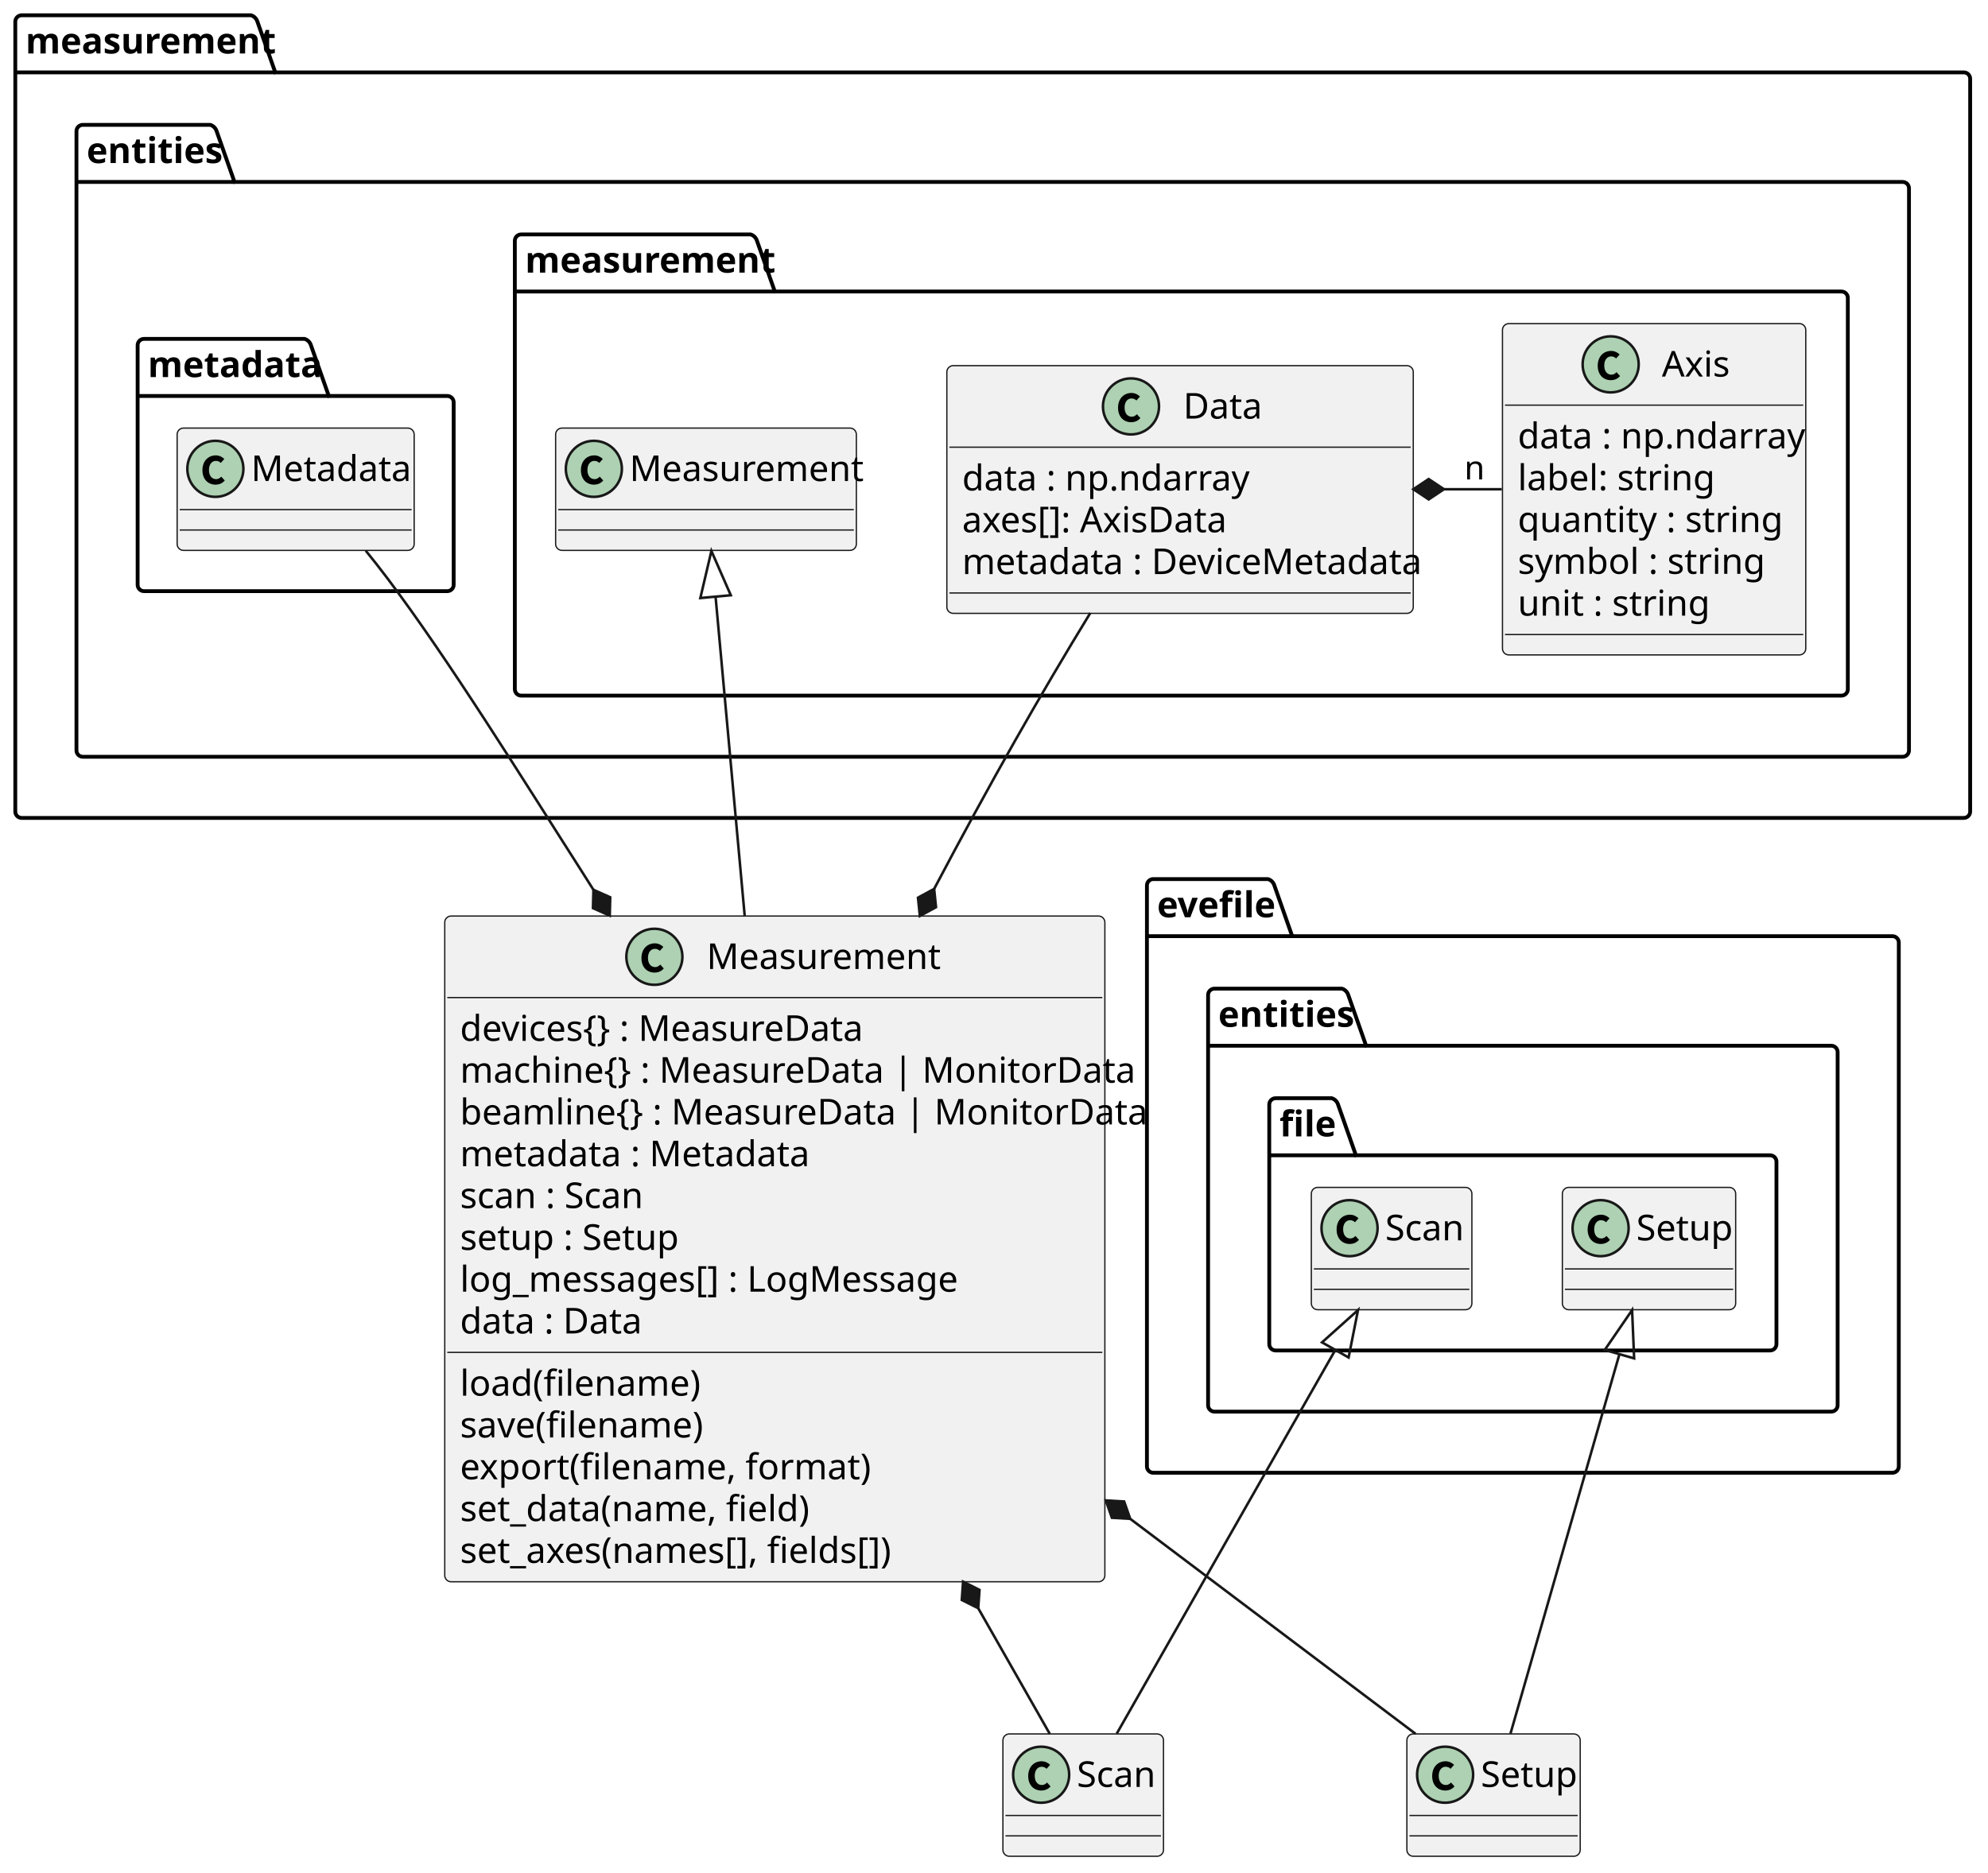
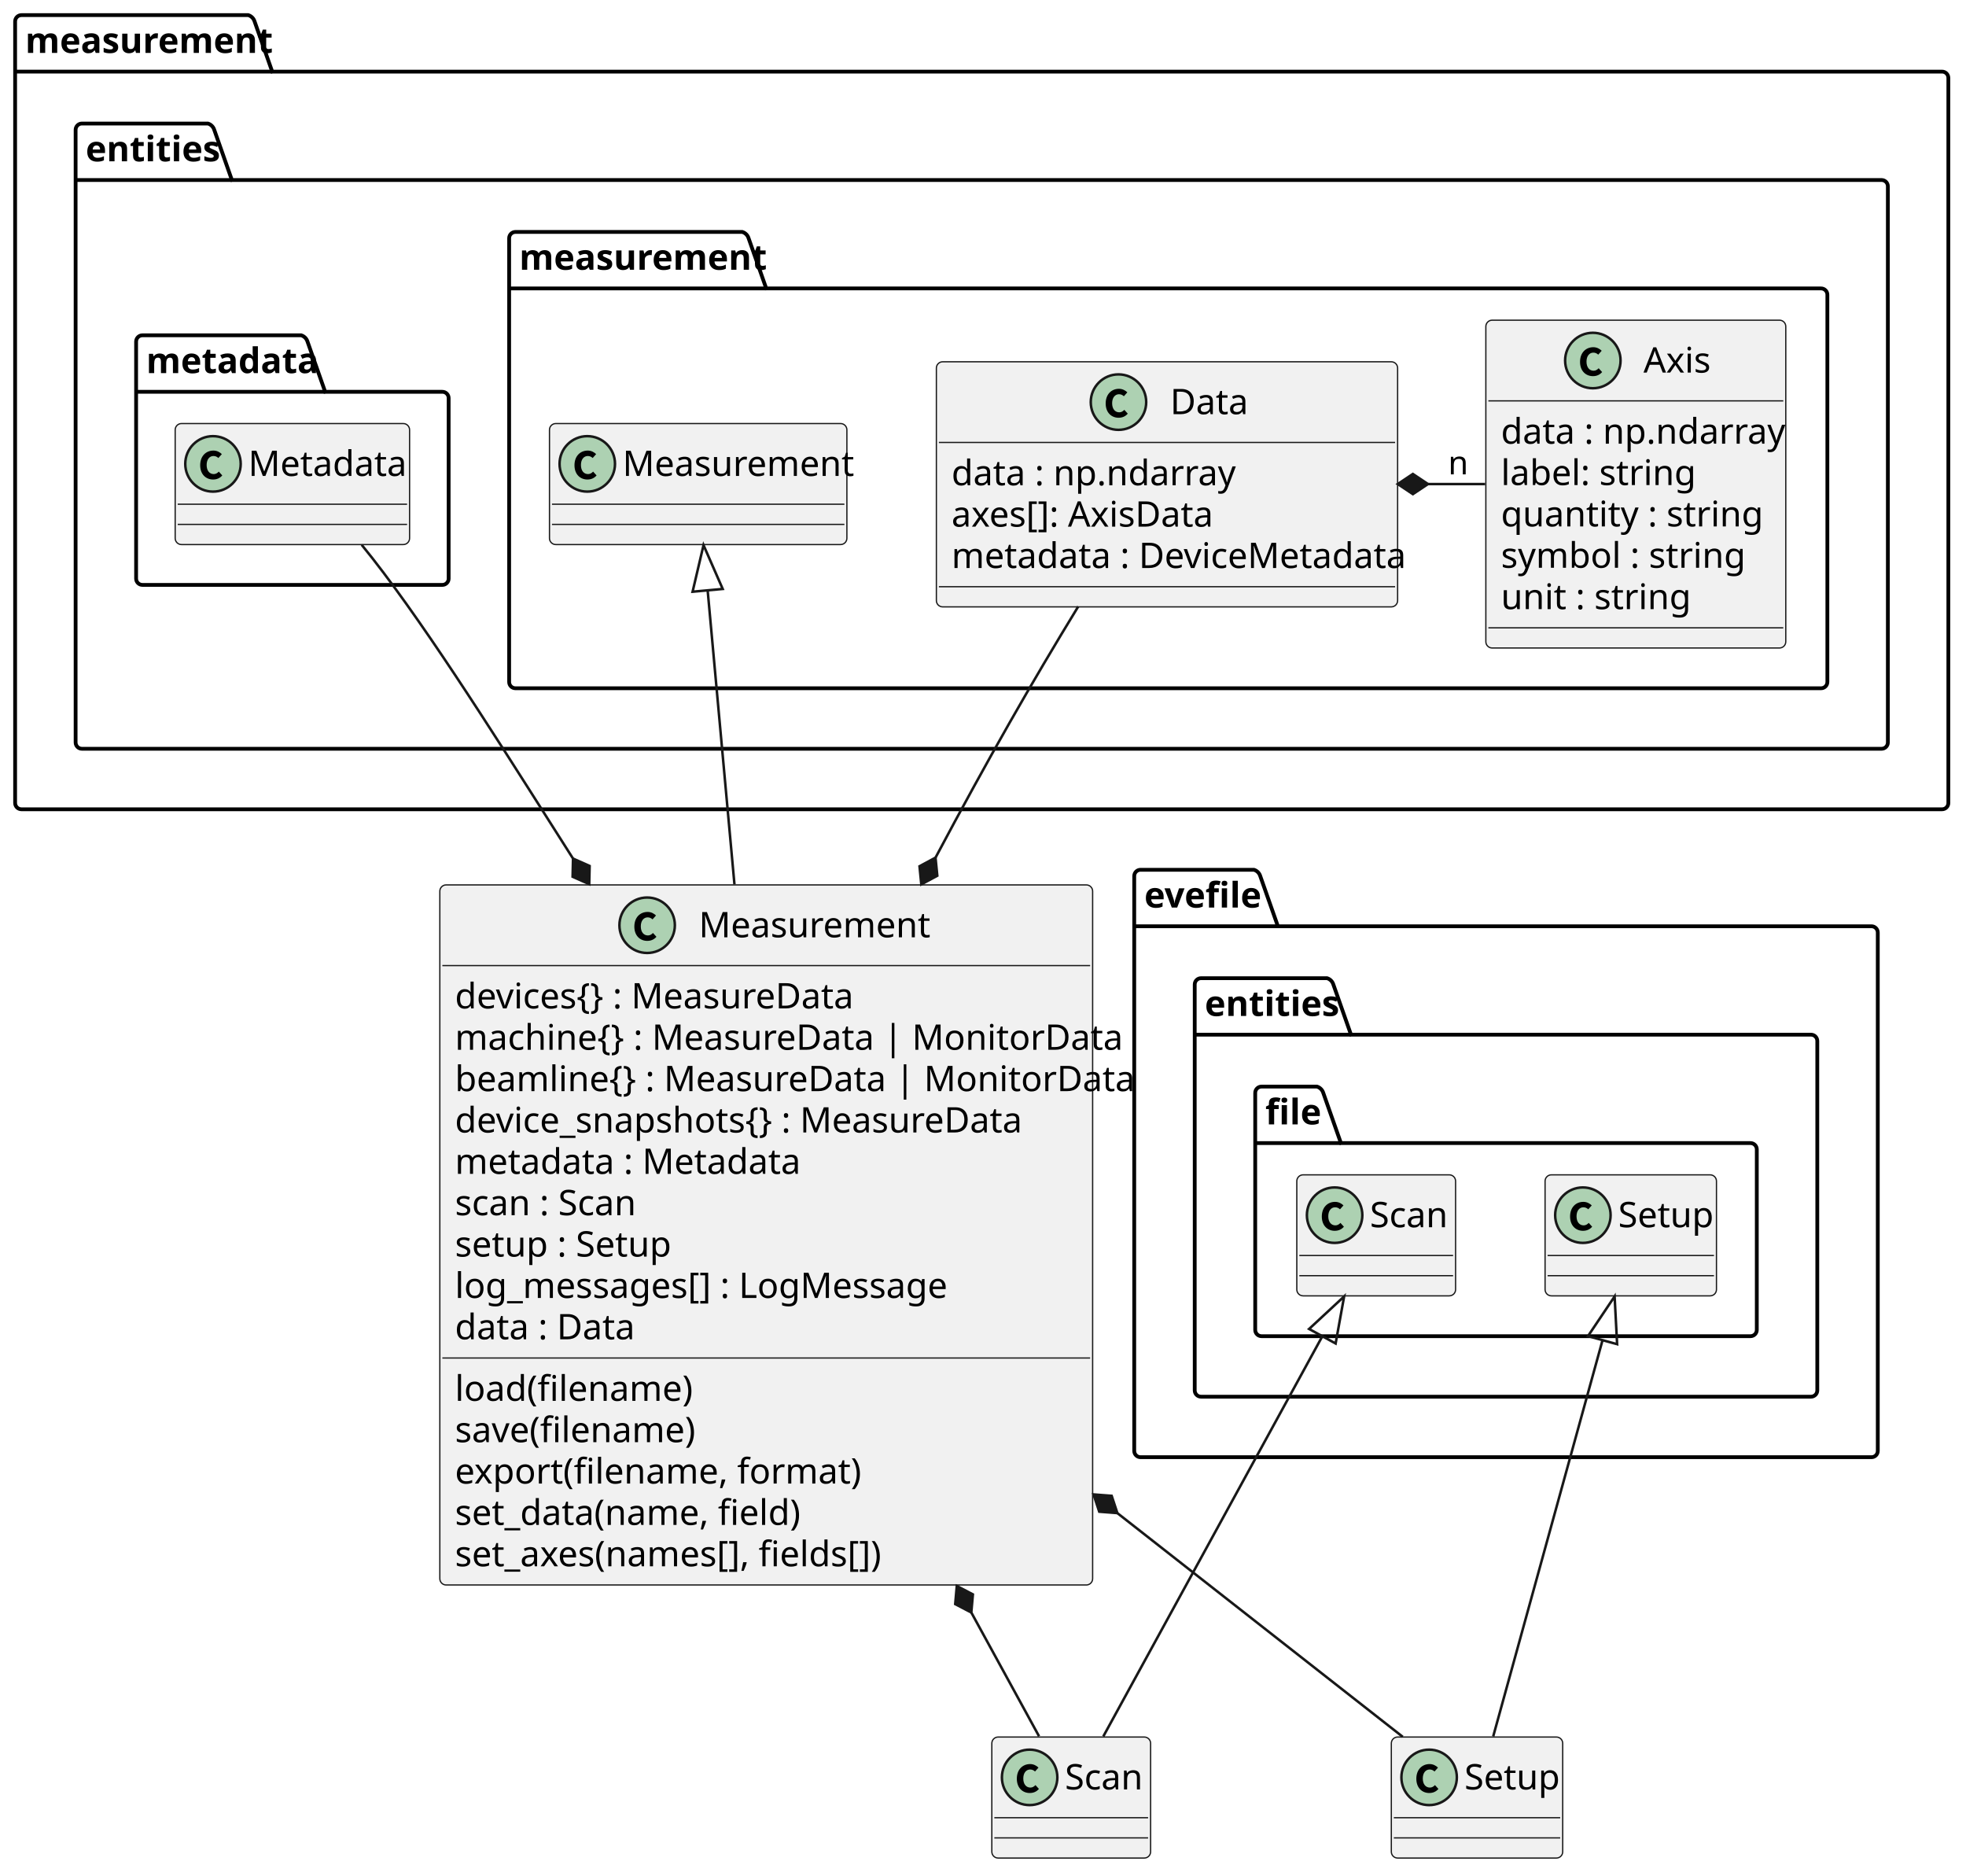
- <svg xmlns="http://www.w3.org/2000/svg" contentStyleType="text/css" height="735px" preserveAspectRatio="none" style="width:780px;height:735px;background:#FFFFFF;" version="1.1" viewBox="0 0 780 735" width="780px" zoomAndPan="magnify">
+ <svg xmlns="http://www.w3.org/2000/svg" contentStyleType="text/css" height="744px" preserveAspectRatio="none" style="width:780px;height:744px;background:#FFFFFF;" version="1.1" viewBox="0 0 780 744" width="780px" zoomAndPan="magnify">
  <defs />
  <g>
    <g id="cluster_measurement">
      <path d="M8.5,6 L98.5,6 A3.75,3.75 0 0 1 101,8.5 L108,28.406 L770.5,28.406 A2.5,2.5 0 0 1 773,30.906 L773,318.5 A2.5,2.5 0 0 1 770.5,321 L8.5,321 A2.5,2.5 0 0 1 6,318.5 L6,8.5 A2.5,2.5 0 0 1 8.5,6 " fill="none" style="stroke:#000000;stroke-width:1.5;" />
      <line style="stroke:#000000;stroke-width:1.5;" x1="6" x2="108" y1="28.406" y2="28.406" />
      <text fill="#000000" font-family="sans-serif" font-size="14" font-weight="bold" lengthAdjust="spacing" textLength="89" x="10" y="20.988">measurement</text>
    </g>
    <g id="cluster_entities">
      <path d="M32.5,49 L82.5,49 A3.75,3.75 0 0 1 85,51.5 L92,71.406 L746.5,71.406 A2.5,2.5 0 0 1 749,73.906 L749,294.5 A2.5,2.5 0 0 1 746.5,297 L32.5,297 A2.5,2.5 0 0 1 30,294.5 L30,51.5 A2.5,2.5 0 0 1 32.5,49 " fill="none" style="stroke:#000000;stroke-width:1.5;" />
      <line style="stroke:#000000;stroke-width:1.5;" x1="30" x2="92" y1="71.406" y2="71.406" />
      <text fill="#000000" font-family="sans-serif" font-size="14" font-weight="bold" lengthAdjust="spacing" textLength="49" x="34" y="63.988">entities</text>
    </g>
    <g id="cluster_measurement">
      <path d="M204.5,92 L294.5,92 A3.75,3.75 0 0 1 297,94.5 L304,114.406 L722.5,114.406 A2.5,2.5 0 0 1 725,116.906 L725,270.5 A2.5,2.5 0 0 1 722.5,273 L204.5,273 A2.5,2.5 0 0 1 202,270.5 L202,94.5 A2.5,2.5 0 0 1 204.5,92 " fill="none" style="stroke:#000000;stroke-width:1.5;" />
      <line style="stroke:#000000;stroke-width:1.5;" x1="202" x2="304" y1="114.406" y2="114.406" />
      <text fill="#000000" font-family="sans-serif" font-size="14" font-weight="bold" lengthAdjust="spacing" textLength="89" x="206" y="106.988">measurement</text>
    </g>
    <g id="cluster_metadata">
      <path d="M56.5,133 L119.5,133 A3.75,3.75 0 0 1 122,135.5 L129,155.406 L175.5,155.406 A2.5,2.5 0 0 1 178,157.906 L178,229.5 A2.5,2.5 0 0 1 175.5,232 L56.5,232 A2.5,2.5 0 0 1 54,229.5 L54,135.5 A2.5,2.5 0 0 1 56.5,133 " fill="none" style="stroke:#000000;stroke-width:1.5;" />
      <line style="stroke:#000000;stroke-width:1.5;" x1="54" x2="129" y1="155.406" y2="155.406" />
      <text fill="#000000" font-family="sans-serif" font-size="14" font-weight="bold" lengthAdjust="spacing" textLength="62" x="58" y="147.988">metadata</text>
    </g>
    <g id="cluster_evefile">
      <path d="M452.5,345 L497.5,345 A3.75,3.75 0 0 1 500,347.5 L507,367.406 L742.5,367.406 A2.5,2.5 0 0 1 745,369.906 L745,575.5 A2.5,2.5 0 0 1 742.5,578 L452.5,578 A2.5,2.5 0 0 1 450,575.5 L450,347.5 A2.5,2.5 0 0 1 452.5,345 " fill="none" style="stroke:#000000;stroke-width:1.5;" />
      <line style="stroke:#000000;stroke-width:1.5;" x1="450" x2="507" y1="367.406" y2="367.406" />
      <text fill="#000000" font-family="sans-serif" font-size="14" font-weight="bold" lengthAdjust="spacing" textLength="44" x="454" y="359.988">evefile</text>
    </g>
    <g id="cluster_entities">
      <path d="M476.5,388 L526.5,388 A3.75,3.75 0 0 1 529,390.5 L536,410.406 L718.5,410.406 A2.5,2.5 0 0 1 721,412.906 L721,551.5 A2.5,2.5 0 0 1 718.5,554 L476.5,554 A2.5,2.5 0 0 1 474,551.5 L474,390.5 A2.5,2.5 0 0 1 476.5,388 " fill="none" style="stroke:#000000;stroke-width:1.5;" />
      <line style="stroke:#000000;stroke-width:1.5;" x1="474" x2="536" y1="410.406" y2="410.406" />
      <text fill="#000000" font-family="sans-serif" font-size="14" font-weight="bold" lengthAdjust="spacing" textLength="49" x="478" y="402.988">entities</text>
    </g>
    <g id="cluster_file">
      <path d="M500.5,431 L522.5,431 A3.75,3.75 0 0 1 525,433.5 L532,453.406 L694.5,453.406 A2.5,2.5 0 0 1 697,455.906 L697,527.5 A2.5,2.5 0 0 1 694.5,530 L500.5,530 A2.5,2.5 0 0 1 498,527.5 L498,433.5 A2.5,2.5 0 0 1 500.5,431 " fill="none" style="stroke:#000000;stroke-width:1.5;" />
      <line style="stroke:#000000;stroke-width:1.5;" x1="498" x2="532" y1="453.406" y2="453.406" />
      <text fill="#000000" font-family="sans-serif" font-size="14" font-weight="bold" lengthAdjust="spacing" textLength="21" x="502" y="445.988">file</text>
    </g>
    <g id="elem_Measurement">
      <rect fill="#F1F1F1" height="48" id="Measurement" rx="2.5" ry="2.5" style="stroke:#181818;stroke-width:0.5;" width="118" x="218" y="168" />
      <ellipse cx="233" cy="184" fill="#ADD1B2" rx="11" ry="11" style="stroke:#181818;stroke-width:1.0;" />
      <path d="M233.047,190.203 C234.547,190.203 235.781,189.641 236.688,188.578 L235.312,187.062 C234.766,187.656 234.109,188.047 233.312,188.047 C231.641,188.047 230.484,186.719 230.484,184.438 C230.484,182.219 231.641,180.875 233.203,180.875 C234.016,180.875 234.609,181.188 235.141,181.672 L236.516,180.125 C235.766,179.391 234.609,178.719 233.203,178.719 C230.25,178.719 227.922,180.859 227.922,184.531 C227.922,188.25 230.297,190.203 233.047,190.203 Z " fill="#000000" />
      <text fill="#000000" font-family="sans-serif" font-size="14" lengthAdjust="spacing" textLength="86" x="247" y="188.785">Measurement</text>
      <line style="stroke:#181818;stroke-width:0.5;" x1="219" x2="335" y1="200" y2="200" />
      <line style="stroke:#181818;stroke-width:0.5;" x1="219" x2="335" y1="208" y2="208" />
    </g>
    <g id="elem_Data">
-       <rect codeLine="34" fill="#F1F1F1" height="97.219" id="Data" rx="2.5" ry="2.5" style="stroke:#181818;stroke-width:0.5;" width="183" x="371.5" y="143.5" />
+       <rect codeLine="35" fill="#F1F1F1" height="97.219" id="Data" rx="2.5" ry="2.5" style="stroke:#181818;stroke-width:0.5;" width="183" x="371.5" y="143.5" />
      <ellipse cx="443.75" cy="159.5" fill="#ADD1B2" rx="11" ry="11" style="stroke:#181818;stroke-width:1.0;" />
      <path d="M443.797,165.703 C445.297,165.703 446.531,165.141 447.438,164.078 L446.062,162.562 C445.516,163.156 444.859,163.547 444.062,163.547 C442.391,163.547 441.234,162.219 441.234,159.938 C441.234,157.719 442.391,156.375 443.953,156.375 C444.766,156.375 445.359,156.688 445.891,157.172 L447.266,155.625 C446.516,154.891 445.359,154.219 443.953,154.219 C441,154.219 438.672,156.359 438.672,160.031 C438.672,163.75 441.047,165.703 443.797,165.703 Z " fill="#000000" />
      <text fill="#000000" font-family="sans-serif" font-size="14" lengthAdjust="spacing" textLength="30" x="464.25" y="164.285">Data</text>
      <line style="stroke:#181818;stroke-width:0.5;" x1="372.5" x2="553.5" y1="175.5" y2="175.5" />
      <text fill="#000000" font-family="sans-serif" font-size="14" lengthAdjust="spacing" textLength="107" x="377.5" y="192.488">data : np.ndarray</text>
      <text fill="#000000" font-family="sans-serif" font-size="14" lengthAdjust="spacing" textLength="99" x="377.5" y="208.894">axes[]: AxisData</text>
      <text fill="#000000" font-family="sans-serif" font-size="14" lengthAdjust="spacing" textLength="171" x="377.5" y="225.301">metadata : DeviceMetadata</text>
      <line style="stroke:#181818;stroke-width:0.5;" x1="372.5" x2="553.5" y1="232.719" y2="232.719" />
    </g>
    <g id="elem_Axis">
-       <rect codeLine="40" fill="#F1F1F1" height="130.031" id="Axis" rx="2.5" ry="2.5" style="stroke:#181818;stroke-width:0.5;" width="119" x="589.5" y="127" />
+       <rect codeLine="41" fill="#F1F1F1" height="130.031" id="Axis" rx="2.5" ry="2.5" style="stroke:#181818;stroke-width:0.5;" width="119" x="589.5" y="127" />
      <ellipse cx="631.95" cy="143" fill="#ADD1B2" rx="11" ry="11" style="stroke:#181818;stroke-width:1.0;" />
      <path d="M631.997,149.203 C633.497,149.203 634.731,148.641 635.638,147.578 L634.263,146.062 C633.716,146.656 633.059,147.047 632.263,147.047 C630.591,147.047 629.434,145.719 629.434,143.438 C629.434,141.219 630.591,139.875 632.153,139.875 C632.966,139.875 633.559,140.188 634.091,140.672 L635.466,139.125 C634.716,138.391 633.559,137.719 632.153,137.719 C629.2,137.719 626.872,139.859 626.872,143.531 C626.872,147.25 629.247,149.203 631.997,149.203 Z " fill="#000000" />
      <text fill="#000000" font-family="sans-serif" font-size="14" lengthAdjust="spacing" textLength="26" x="652.05" y="147.785">Axis</text>
      <line style="stroke:#181818;stroke-width:0.5;" x1="590.5" x2="707.5" y1="159" y2="159" />
      <text fill="#000000" font-family="sans-serif" font-size="14" lengthAdjust="spacing" textLength="107" x="595.5" y="175.988">data : np.ndarray</text>
      <text fill="#000000" font-family="sans-serif" font-size="14" lengthAdjust="spacing" textLength="71" x="595.5" y="192.394">label: string</text>
      <text fill="#000000" font-family="sans-serif" font-size="14" lengthAdjust="spacing" textLength="97" x="595.5" y="208.801">quantity : string</text>
      <text fill="#000000" font-family="sans-serif" font-size="14" lengthAdjust="spacing" textLength="90" x="595.5" y="225.207">symbol : string</text>
      <text fill="#000000" font-family="sans-serif" font-size="14" lengthAdjust="spacing" textLength="69" x="595.5" y="241.613">unit : string</text>
      <line style="stroke:#181818;stroke-width:0.5;" x1="590.5" x2="707.5" y1="249.031" y2="249.031" />
    </g>
    <g id="elem_Metadata">
      <rect fill="#F1F1F1" height="48" id="Metadata" rx="2.5" ry="2.5" style="stroke:#181818;stroke-width:0.5;" width="93" x="69.5" y="168" />
      <ellipse cx="84.5" cy="184" fill="#ADD1B2" rx="11" ry="11" style="stroke:#181818;stroke-width:1.0;" />
      <path d="M84.547,190.203 C86.047,190.203 87.281,189.641 88.188,188.578 L86.812,187.062 C86.266,187.656 85.609,188.047 84.812,188.047 C83.141,188.047 81.984,186.719 81.984,184.438 C81.984,182.219 83.141,180.875 84.703,180.875 C85.516,180.875 86.109,181.188 86.641,181.672 L88.016,180.125 C87.266,179.391 86.109,178.719 84.703,178.719 C81.75,178.719 79.422,180.859 79.422,184.531 C79.422,188.25 81.797,190.203 84.547,190.203 Z " fill="#000000" />
      <text fill="#000000" font-family="sans-serif" font-size="14" lengthAdjust="spacing" textLength="61" x="98.5" y="188.785">Metadata</text>
      <line style="stroke:#181818;stroke-width:0.5;" x1="70.5" x2="161.5" y1="200" y2="200" />
      <line style="stroke:#181818;stroke-width:0.5;" x1="70.5" x2="161.5" y1="208" y2="208" />
    </g>
    <g id="elem_Scan">
-       <rect codeLine="24" fill="#F1F1F1" height="48" id="Scan" rx="2.5" ry="2.5" style="stroke:#181818;stroke-width:0.5;" width="63" x="514.5" y="466" />
+       <rect codeLine="25" fill="#F1F1F1" height="48" id="Scan" rx="2.5" ry="2.5" style="stroke:#181818;stroke-width:0.5;" width="63" x="514.5" y="466" />
      <ellipse cx="529.5" cy="482" fill="#ADD1B2" rx="11" ry="11" style="stroke:#181818;stroke-width:1.0;" />
      <path d="M529.547,488.203 C531.047,488.203 532.281,487.641 533.188,486.578 L531.812,485.062 C531.266,485.656 530.609,486.047 529.812,486.047 C528.141,486.047 526.984,484.719 526.984,482.438 C526.984,480.219 528.141,478.875 529.703,478.875 C530.516,478.875 531.109,479.188 531.641,479.672 L533.016,478.125 C532.266,477.391 531.109,476.719 529.703,476.719 C526.75,476.719 524.422,478.859 524.422,482.531 C524.422,486.25 526.797,488.203 529.547,488.203 Z " fill="#000000" />
      <text fill="#000000" font-family="sans-serif" font-size="14" lengthAdjust="spacing" textLength="31" x="543.5" y="486.785">Scan</text>
      <line style="stroke:#181818;stroke-width:0.5;" x1="515.5" x2="576.5" y1="498" y2="498" />
      <line style="stroke:#181818;stroke-width:0.5;" x1="515.5" x2="576.5" y1="506" y2="506" />
    </g>
    <g id="elem_Setup">
-       <rect codeLine="27" fill="#F1F1F1" height="48" id="Setup" rx="2.5" ry="2.5" style="stroke:#181818;stroke-width:0.5;" width="68" x="613" y="466" />
+       <rect codeLine="28" fill="#F1F1F1" height="48" id="Setup" rx="2.5" ry="2.5" style="stroke:#181818;stroke-width:0.5;" width="68" x="613" y="466" />
      <ellipse cx="628" cy="482" fill="#ADD1B2" rx="11" ry="11" style="stroke:#181818;stroke-width:1.0;" />
      <path d="M628.047,488.203 C629.547,488.203 630.781,487.641 631.688,486.578 L630.312,485.062 C629.766,485.656 629.109,486.047 628.312,486.047 C626.641,486.047 625.484,484.719 625.484,482.438 C625.484,480.219 626.641,478.875 628.203,478.875 C629.016,478.875 629.609,479.188 630.141,479.672 L631.516,478.125 C630.766,477.391 629.609,476.719 628.203,476.719 C625.25,476.719 622.922,478.859 622.922,482.531 C622.922,486.25 625.297,488.203 628.047,488.203 Z " fill="#000000" />
      <text fill="#000000" font-family="sans-serif" font-size="14" lengthAdjust="spacing" textLength="36" x="642" y="486.785">Setup</text>
      <line style="stroke:#181818;stroke-width:0.5;" x1="614" x2="680" y1="498" y2="498" />
      <line style="stroke:#181818;stroke-width:0.5;" x1="614" x2="680" y1="506" y2="506" />
    </g>
    <g id="elem_Measurement">
-       <rect codeLine="3" fill="#F1F1F1" height="261.281" id="Measurement" rx="2.5" ry="2.5" style="stroke:#181818;stroke-width:0.5;" width="259" x="174.5" y="359.5" />
-       <ellipse cx="256.75" cy="375.5" fill="#ADD1B2" rx="11" ry="11" style="stroke:#181818;stroke-width:1.0;" />
-       <path d="M256.797,381.703 C258.297,381.703 259.531,381.141 260.438,380.078 L259.062,378.562 C258.516,379.156 257.859,379.547 257.062,379.547 C255.391,379.547 254.234,378.219 254.234,375.938 C254.234,373.719 255.391,372.375 256.953,372.375 C257.766,372.375 258.359,372.688 258.891,373.172 L260.266,371.625 C259.516,370.891 258.359,370.219 256.953,370.219 C254,370.219 251.672,372.359 251.672,376.031 C251.672,379.75 254.047,381.703 256.797,381.703 Z " fill="#000000" />
-       <text fill="#000000" font-family="sans-serif" font-size="14" lengthAdjust="spacing" textLength="86" x="277.25" y="380.285">Measurement</text>
-       <line style="stroke:#181818;stroke-width:0.5;" x1="175.5" x2="432.5" y1="391.5" y2="391.5" />
-       <text fill="#000000" font-family="sans-serif" font-size="14" lengthAdjust="spacing" textLength="149" x="180.5" y="408.488">devices{} : MeasureData</text>
-       <text fill="#000000" font-family="sans-serif" font-size="14" lengthAdjust="spacing" textLength="244" x="180.5" y="424.894">machine{} : MeasureData | MonitorData</text>
-       <text fill="#000000" font-family="sans-serif" font-size="14" lengthAdjust="spacing" textLength="247" x="180.5" y="441.301">beamline{} : MeasureData | MonitorData</text>
-       <text fill="#000000" font-family="sans-serif" font-size="14" lengthAdjust="spacing" textLength="131" x="180.5" y="457.707">metadata : Metadata</text>
-       <text fill="#000000" font-family="sans-serif" font-size="14" lengthAdjust="spacing" textLength="70" x="180.5" y="474.113">scan : Scan</text>
-       <text fill="#000000" font-family="sans-serif" font-size="14" lengthAdjust="spacing" textLength="80" x="180.5" y="490.519">setup : Setup</text>
-       <text fill="#000000" font-family="sans-serif" font-size="14" lengthAdjust="spacing" textLength="185" x="180.5" y="506.926">log_messages[] : LogMessage</text>
-       <text fill="#000000" font-family="sans-serif" font-size="14" lengthAdjust="spacing" textLength="68" x="180.5" y="523.332">data : Data</text>
-       <line style="stroke:#181818;stroke-width:0.5;" x1="175.5" x2="432.5" y1="530.75" y2="530.75" />
-       <text fill="#000000" font-family="sans-serif" font-size="14" lengthAdjust="spacing" textLength="90" x="180.5" y="547.738">load(filename)</text>
-       <text fill="#000000" font-family="sans-serif" font-size="14" lengthAdjust="spacing" textLength="92" x="180.5" y="564.144">save(filename)</text>
-       <text fill="#000000" font-family="sans-serif" font-size="14" lengthAdjust="spacing" textLength="152" x="180.5" y="580.551">export(filename, format)</text>
-       <text fill="#000000" font-family="sans-serif" font-size="14" lengthAdjust="spacing" textLength="131" x="180.5" y="596.957">set_data(name, field)</text>
-       <text fill="#000000" font-family="sans-serif" font-size="14" lengthAdjust="spacing" textLength="161" x="180.5" y="613.363">set_axes(names[], fields[])</text>
+       <rect codeLine="3" fill="#F1F1F1" height="277.688" id="Measurement" rx="2.5" ry="2.5" style="stroke:#181818;stroke-width:0.5;" width="259" x="174.5" y="351" />
+       <ellipse cx="256.75" cy="367" fill="#ADD1B2" rx="11" ry="11" style="stroke:#181818;stroke-width:1.0;" />
+       <path d="M256.797,373.203 C258.297,373.203 259.531,372.641 260.438,371.578 L259.062,370.062 C258.516,370.656 257.859,371.047 257.062,371.047 C255.391,371.047 254.234,369.719 254.234,367.438 C254.234,365.219 255.391,363.875 256.953,363.875 C257.766,363.875 258.359,364.188 258.891,364.672 L260.266,363.125 C259.516,362.391 258.359,361.719 256.953,361.719 C254,361.719 251.672,363.859 251.672,367.531 C251.672,371.25 254.047,373.203 256.797,373.203 Z " fill="#000000" />
+       <text fill="#000000" font-family="sans-serif" font-size="14" lengthAdjust="spacing" textLength="86" x="277.25" y="371.785">Measurement</text>
+       <line style="stroke:#181818;stroke-width:0.5;" x1="175.5" x2="432.5" y1="383" y2="383" />
+       <text fill="#000000" font-family="sans-serif" font-size="14" lengthAdjust="spacing" textLength="149" x="180.5" y="399.988">devices{} : MeasureData</text>
+       <text fill="#000000" font-family="sans-serif" font-size="14" lengthAdjust="spacing" textLength="244" x="180.5" y="416.394">machine{} : MeasureData | MonitorData</text>
+       <text fill="#000000" font-family="sans-serif" font-size="14" lengthAdjust="spacing" textLength="247" x="180.5" y="432.801">beamline{} : MeasureData | MonitorData</text>
+       <text fill="#000000" font-family="sans-serif" font-size="14" lengthAdjust="spacing" textLength="214" x="180.5" y="449.207">device_snapshots{} : MeasureData</text>
+       <text fill="#000000" font-family="sans-serif" font-size="14" lengthAdjust="spacing" textLength="131" x="180.5" y="465.613">metadata : Metadata</text>
+       <text fill="#000000" font-family="sans-serif" font-size="14" lengthAdjust="spacing" textLength="70" x="180.5" y="482.019">scan : Scan</text>
+       <text fill="#000000" font-family="sans-serif" font-size="14" lengthAdjust="spacing" textLength="80" x="180.5" y="498.426">setup : Setup</text>
+       <text fill="#000000" font-family="sans-serif" font-size="14" lengthAdjust="spacing" textLength="185" x="180.5" y="514.832">log_messages[] : LogMessage</text>
+       <text fill="#000000" font-family="sans-serif" font-size="14" lengthAdjust="spacing" textLength="68" x="180.5" y="531.238">data : Data</text>
+       <line style="stroke:#181818;stroke-width:0.5;" x1="175.5" x2="432.5" y1="538.656" y2="538.656" />
+       <text fill="#000000" font-family="sans-serif" font-size="14" lengthAdjust="spacing" textLength="90" x="180.5" y="555.644">load(filename)</text>
+       <text fill="#000000" font-family="sans-serif" font-size="14" lengthAdjust="spacing" textLength="92" x="180.5" y="572.051">save(filename)</text>
+       <text fill="#000000" font-family="sans-serif" font-size="14" lengthAdjust="spacing" textLength="152" x="180.5" y="588.457">export(filename, format)</text>
+       <text fill="#000000" font-family="sans-serif" font-size="14" lengthAdjust="spacing" textLength="131" x="180.5" y="604.863">set_data(name, field)</text>
+       <text fill="#000000" font-family="sans-serif" font-size="14" lengthAdjust="spacing" textLength="161" x="180.5" y="621.269">set_axes(names[], fields[])</text>
    </g>
    <g id="elem_Scan">
-       <rect codeLine="30" fill="#F1F1F1" height="48" id="Scan" rx="2.5" ry="2.5" style="stroke:#181818;stroke-width:0.5;" width="63" x="393.5" y="680.5" />
-       <ellipse cx="408.5" cy="696.5" fill="#ADD1B2" rx="11" ry="11" style="stroke:#181818;stroke-width:1.0;" />
-       <path d="M408.547,702.703 C410.047,702.703 411.281,702.141 412.188,701.078 L410.812,699.562 C410.266,700.156 409.609,700.547 408.812,700.547 C407.141,700.547 405.984,699.219 405.984,696.938 C405.984,694.719 407.141,693.375 408.703,693.375 C409.516,693.375 410.109,693.688 410.641,694.172 L412.016,692.625 C411.266,691.891 410.109,691.219 408.703,691.219 C405.75,691.219 403.422,693.359 403.422,697.031 C403.422,700.75 405.797,702.703 408.547,702.703 Z " fill="#000000" />
-       <text fill="#000000" font-family="sans-serif" font-size="14" lengthAdjust="spacing" textLength="31" x="422.5" y="701.285">Scan</text>
-       <line style="stroke:#181818;stroke-width:0.5;" x1="394.5" x2="455.5" y1="712.5" y2="712.5" />
-       <line style="stroke:#181818;stroke-width:0.5;" x1="394.5" x2="455.5" y1="720.5" y2="720.5" />
+       <rect codeLine="31" fill="#F1F1F1" height="48" id="Scan" rx="2.5" ry="2.5" style="stroke:#181818;stroke-width:0.5;" width="63" x="393.5" y="689" />
+       <ellipse cx="408.5" cy="705" fill="#ADD1B2" rx="11" ry="11" style="stroke:#181818;stroke-width:1.0;" />
+       <path d="M408.547,711.203 C410.047,711.203 411.281,710.641 412.188,709.578 L410.812,708.062 C410.266,708.656 409.609,709.047 408.812,709.047 C407.141,709.047 405.984,707.719 405.984,705.438 C405.984,703.219 407.141,701.875 408.703,701.875 C409.516,701.875 410.109,702.188 410.641,702.672 L412.016,701.125 C411.266,700.391 410.109,699.719 408.703,699.719 C405.75,699.719 403.422,701.859 403.422,705.531 C403.422,709.25 405.797,711.203 408.547,711.203 Z " fill="#000000" />
+       <text fill="#000000" font-family="sans-serif" font-size="14" lengthAdjust="spacing" textLength="31" x="422.5" y="709.785">Scan</text>
+       <line style="stroke:#181818;stroke-width:0.5;" x1="394.5" x2="455.5" y1="721" y2="721" />
+       <line style="stroke:#181818;stroke-width:0.5;" x1="394.5" x2="455.5" y1="729" y2="729" />
    </g>
    <g id="elem_Setup">
-       <rect codeLine="32" fill="#F1F1F1" height="48" id="Setup" rx="2.5" ry="2.5" style="stroke:#181818;stroke-width:0.5;" width="68" x="552" y="680.5" />
-       <ellipse cx="567" cy="696.5" fill="#ADD1B2" rx="11" ry="11" style="stroke:#181818;stroke-width:1.0;" />
-       <path d="M567.047,702.703 C568.547,702.703 569.781,702.141 570.688,701.078 L569.312,699.562 C568.766,700.156 568.109,700.547 567.312,700.547 C565.641,700.547 564.484,699.219 564.484,696.938 C564.484,694.719 565.641,693.375 567.203,693.375 C568.016,693.375 568.609,693.688 569.141,694.172 L570.516,692.625 C569.766,691.891 568.609,691.219 567.203,691.219 C564.25,691.219 561.922,693.359 561.922,697.031 C561.922,700.75 564.297,702.703 567.047,702.703 Z " fill="#000000" />
-       <text fill="#000000" font-family="sans-serif" font-size="14" lengthAdjust="spacing" textLength="36" x="581" y="701.285">Setup</text>
-       <line style="stroke:#181818;stroke-width:0.5;" x1="553" x2="619" y1="712.5" y2="712.5" />
-       <line style="stroke:#181818;stroke-width:0.5;" x1="553" x2="619" y1="720.5" y2="720.5" />
+       <rect codeLine="33" fill="#F1F1F1" height="48" id="Setup" rx="2.5" ry="2.5" style="stroke:#181818;stroke-width:0.5;" width="68" x="552" y="689" />
+       <ellipse cx="567" cy="705" fill="#ADD1B2" rx="11" ry="11" style="stroke:#181818;stroke-width:1.0;" />
+       <path d="M567.047,711.203 C568.547,711.203 569.781,710.641 570.688,709.578 L569.312,708.062 C568.766,708.656 568.109,709.047 567.312,709.047 C565.641,709.047 564.484,707.719 564.484,705.438 C564.484,703.219 565.641,701.875 567.203,701.875 C568.016,701.875 568.609,702.188 569.141,702.672 L570.516,701.125 C569.766,700.391 568.609,699.719 567.203,699.719 C564.25,699.719 561.922,701.859 561.922,705.531 C561.922,709.25 564.297,711.203 567.047,711.203 Z " fill="#000000" />
+       <text fill="#000000" font-family="sans-serif" font-size="14" lengthAdjust="spacing" textLength="36" x="581" y="709.785">Setup</text>
+       <line style="stroke:#181818;stroke-width:0.5;" x1="553" x2="619" y1="721" y2="721" />
+       <line style="stroke:#181818;stroke-width:0.5;" x1="553" x2="619" y1="729" y2="729" />
    </g>
    <g id="link_Measurement_Measurement">
-       <path d="M280.755,234.156 C283.595,265.296 287.22,305.04 292.18,359.37 " fill="none" id="Measurement-backto-Measurement" style="stroke:#181818;stroke-width:1.0;" />
-       <polygon fill="none" points="279.12,216.23,274.78,234.701,286.73,233.611,279.12,216.23" style="stroke:#181818;stroke-width:1.0;" />
+       <path d="M280.755,234.156 C283.445,263.656 286.67,299.06 291.39,350.78 " fill="none" id="Measurement-backto-Measurement" style="stroke:#181818;stroke-width:1.0;" />
+       <polygon fill="none" points="279.12,216.23,274.779,234.701,286.73,233.611,279.12,216.23" style="stroke:#181818;stroke-width:1.0;" />
    </g>
    <g id="link_Measurement_Metadata">
-       <path codeLine="20" d="M232.837,349.201 C226.357,338.931 226.27,338.87 220,329 C194.84,289.38 165.67,243.19 143.5,216.12 " fill="none" id="Measurement-backto-Metadata" style="stroke:#181818;stroke-width:1.0;" />
-       <polygon fill="#181818" points="239.24,359.35,239.421,352.141,232.837,349.201,232.655,356.41,239.24,359.35" style="stroke:#181818;stroke-width:1.0;" />
+       <path codeLine="21" d="M227.342,340.557 C222.692,333.227 224.5,336.09 220,329 C194.84,289.38 165.67,243.19 143.5,216.12 " fill="none" id="Measurement-backto-Metadata" style="stroke:#181818;stroke-width:1.0;" />
+       <polygon fill="#181818" points="233.77,350.69,233.934,343.481,227.342,340.557,227.178,347.766,233.77,350.69" style="stroke:#181818;stroke-width:1.0;" />
    </g>
    <g id="link_Measurement_Scan">
-       <path codeLine="21" d="M383.808,631.158 C396.897,654.148 403.17,665.16 411.88,680.46 " fill="none" id="Measurement-backto-Scan" style="stroke:#181818;stroke-width:1.0;" />
-       <polygon fill="#181818" points="377.87,620.73,377.363,627.923,383.808,631.158,384.315,623.965,377.87,620.73" style="stroke:#181818;stroke-width:1.0;" />
+       <path codeLine="22" d="M385.363,639.606 C397.973,662.635 403.89,673.44 412.24,688.7 " fill="none" id="Measurement-backto-Scan" style="stroke:#181818;stroke-width:1.0;" />
+       <polygon fill="#181818" points="379.6,629.08,378.973,636.264,385.363,639.606,385.99,632.422,379.6,629.08" style="stroke:#181818;stroke-width:1.0;" />
    </g>
    <g id="link_Measurement_Setup">
-       <path codeLine="22" d="M443.443,596.073 C488.683,630.173 525.89,658.2 555.42,680.46 " fill="none" id="Measurement-backto-Setup" style="stroke:#181818;stroke-width:1.0;" />
-       <polygon fill="#181818" points="433.86,588.85,436.244,595.656,443.443,596.073,441.059,589.267,433.86,588.85" style="stroke:#181818;stroke-width:1.0;" />
+       <path codeLine="23" d="M443.305,600.172 C489.125,636.082 527.08,665.83 556.54,688.92 " fill="none" id="Measurement-backto-Setup" style="stroke:#181818;stroke-width:1.0;" />
+       <polygon fill="#181818" points="433.86,592.77,436.115,599.619,443.305,600.172,441.05,593.323,433.86,592.77" style="stroke:#181818;stroke-width:1.0;" />
    </g>
    <g id="link_Scan_Scan">
-       <path d="M523.914,529.792 C500.644,570.662 461.43,639.53 438.16,680.38 " fill="none" id="Scan-backto-Scan" style="stroke:#181818;stroke-width:1.0;" />
-       <polygon fill="none" points="532.82,514.15,518.7,526.823,529.128,532.761,532.82,514.15" style="stroke:#181818;stroke-width:1.0;" />
+       <path d="M524.636,530.019 C501.396,572.469 460.98,646.29 437.73,688.75 " fill="none" id="Scan-backto-Scan" style="stroke:#181818;stroke-width:1.0;" />
+       <polygon fill="none" points="533.28,514.23,519.373,527.138,529.899,532.9,533.28,514.23" style="stroke:#181818;stroke-width:1.0;" />
    </g>
    <g id="link_Setup_Setup">
-       <path d="M635.39,531.45 C623.65,572.32 604.36,639.53 592.64,680.38 " fill="none" id="Setup-backto-Setup" style="stroke:#181818;stroke-width:1.0;" />
-       <polygon fill="none" points="640.36,514.15,629.624,529.794,641.157,533.107,640.36,514.15" style="stroke:#181818;stroke-width:1.0;" />
+       <path d="M635.8,531.581 C624.08,574.031 604.14,646.29 592.42,688.75 " fill="none" id="Setup-backto-Setup" style="stroke:#181818;stroke-width:1.0;" />
+       <polygon fill="none" points="640.59,514.23,630.016,529.984,641.583,533.178,640.59,514.23" style="stroke:#181818;stroke-width:1.0;" />
    </g>
    <g id="link_Data_Axis">
-       <path codeLine="48" d="M566.55,192 C578.11,192 577.67,192 589.23,192 " fill="none" id="Data-backto-Axis" style="stroke:#181818;stroke-width:1.0;" />
+       <path codeLine="49" d="M566.55,192 C578.11,192 577.67,192 589.23,192 " fill="none" id="Data-backto-Axis" style="stroke:#181818;stroke-width:1.0;" />
      <polygon fill="#181818" points="554.55,192,560.55,196,566.55,192,560.55,188,554.55,192" style="stroke:#181818;stroke-width:1.0;" />
      <text fill="#000000" font-family="sans-serif" font-size="13" lengthAdjust="spacing" textLength="7" x="574.519" y="188.159">n</text>
    </g>
    <g id="link_Data_Measurement">
-       <path codeLine="50" d="M427.79,240.56 C408.05,272.83 388.831,306.567 366.511,348.857 " fill="none" id="Data-to-Measurement" style="stroke:#181818;stroke-width:1.0;" />
-       <polygon fill="#181818" points="360.91,359.47,367.248,356.031,366.511,348.857,360.173,352.297,360.91,359.47" style="stroke:#181818;stroke-width:1.0;" />
+       <path codeLine="51" d="M427.79,240.56 C409.4,270.63 392.238,300.577 371.158,340.187 " fill="none" id="Data-to-Measurement" style="stroke:#181818;stroke-width:1.0;" />
+       <polygon fill="#181818" points="365.52,350.78,371.87,347.363,371.158,340.187,364.808,343.604,365.52,350.78" style="stroke:#181818;stroke-width:1.0;" />
    </g>
  </g>
</svg>
